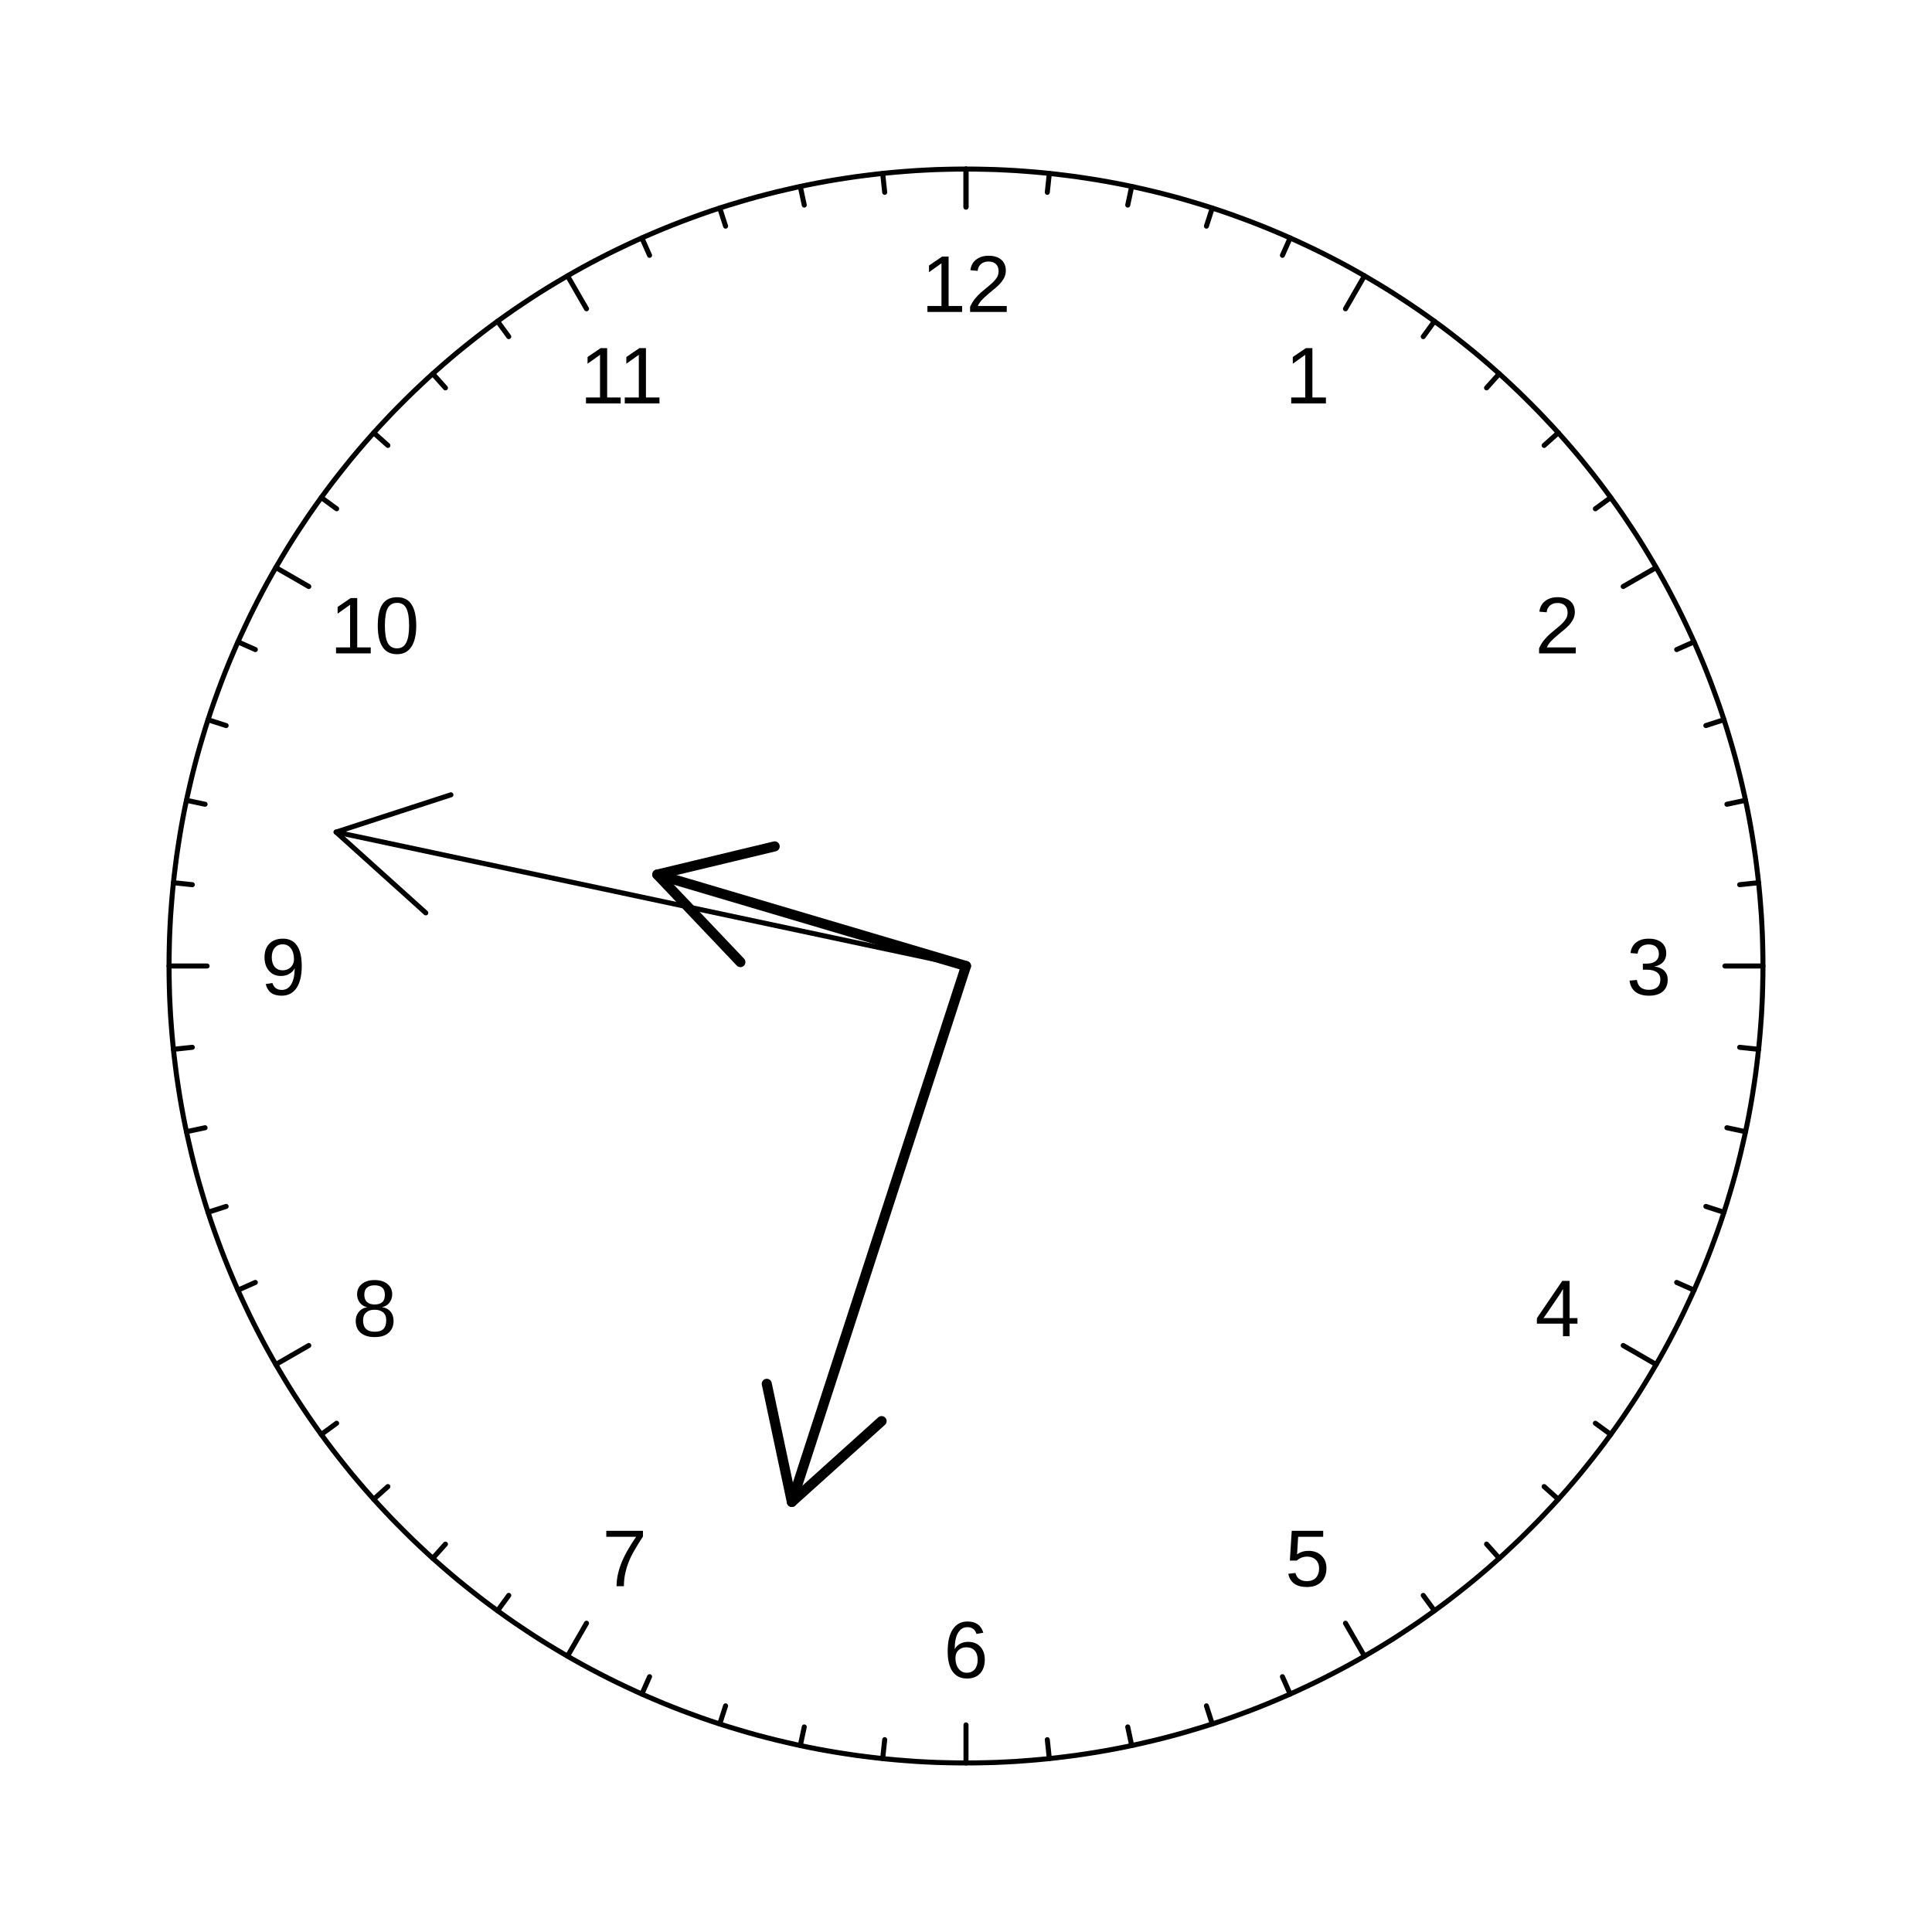
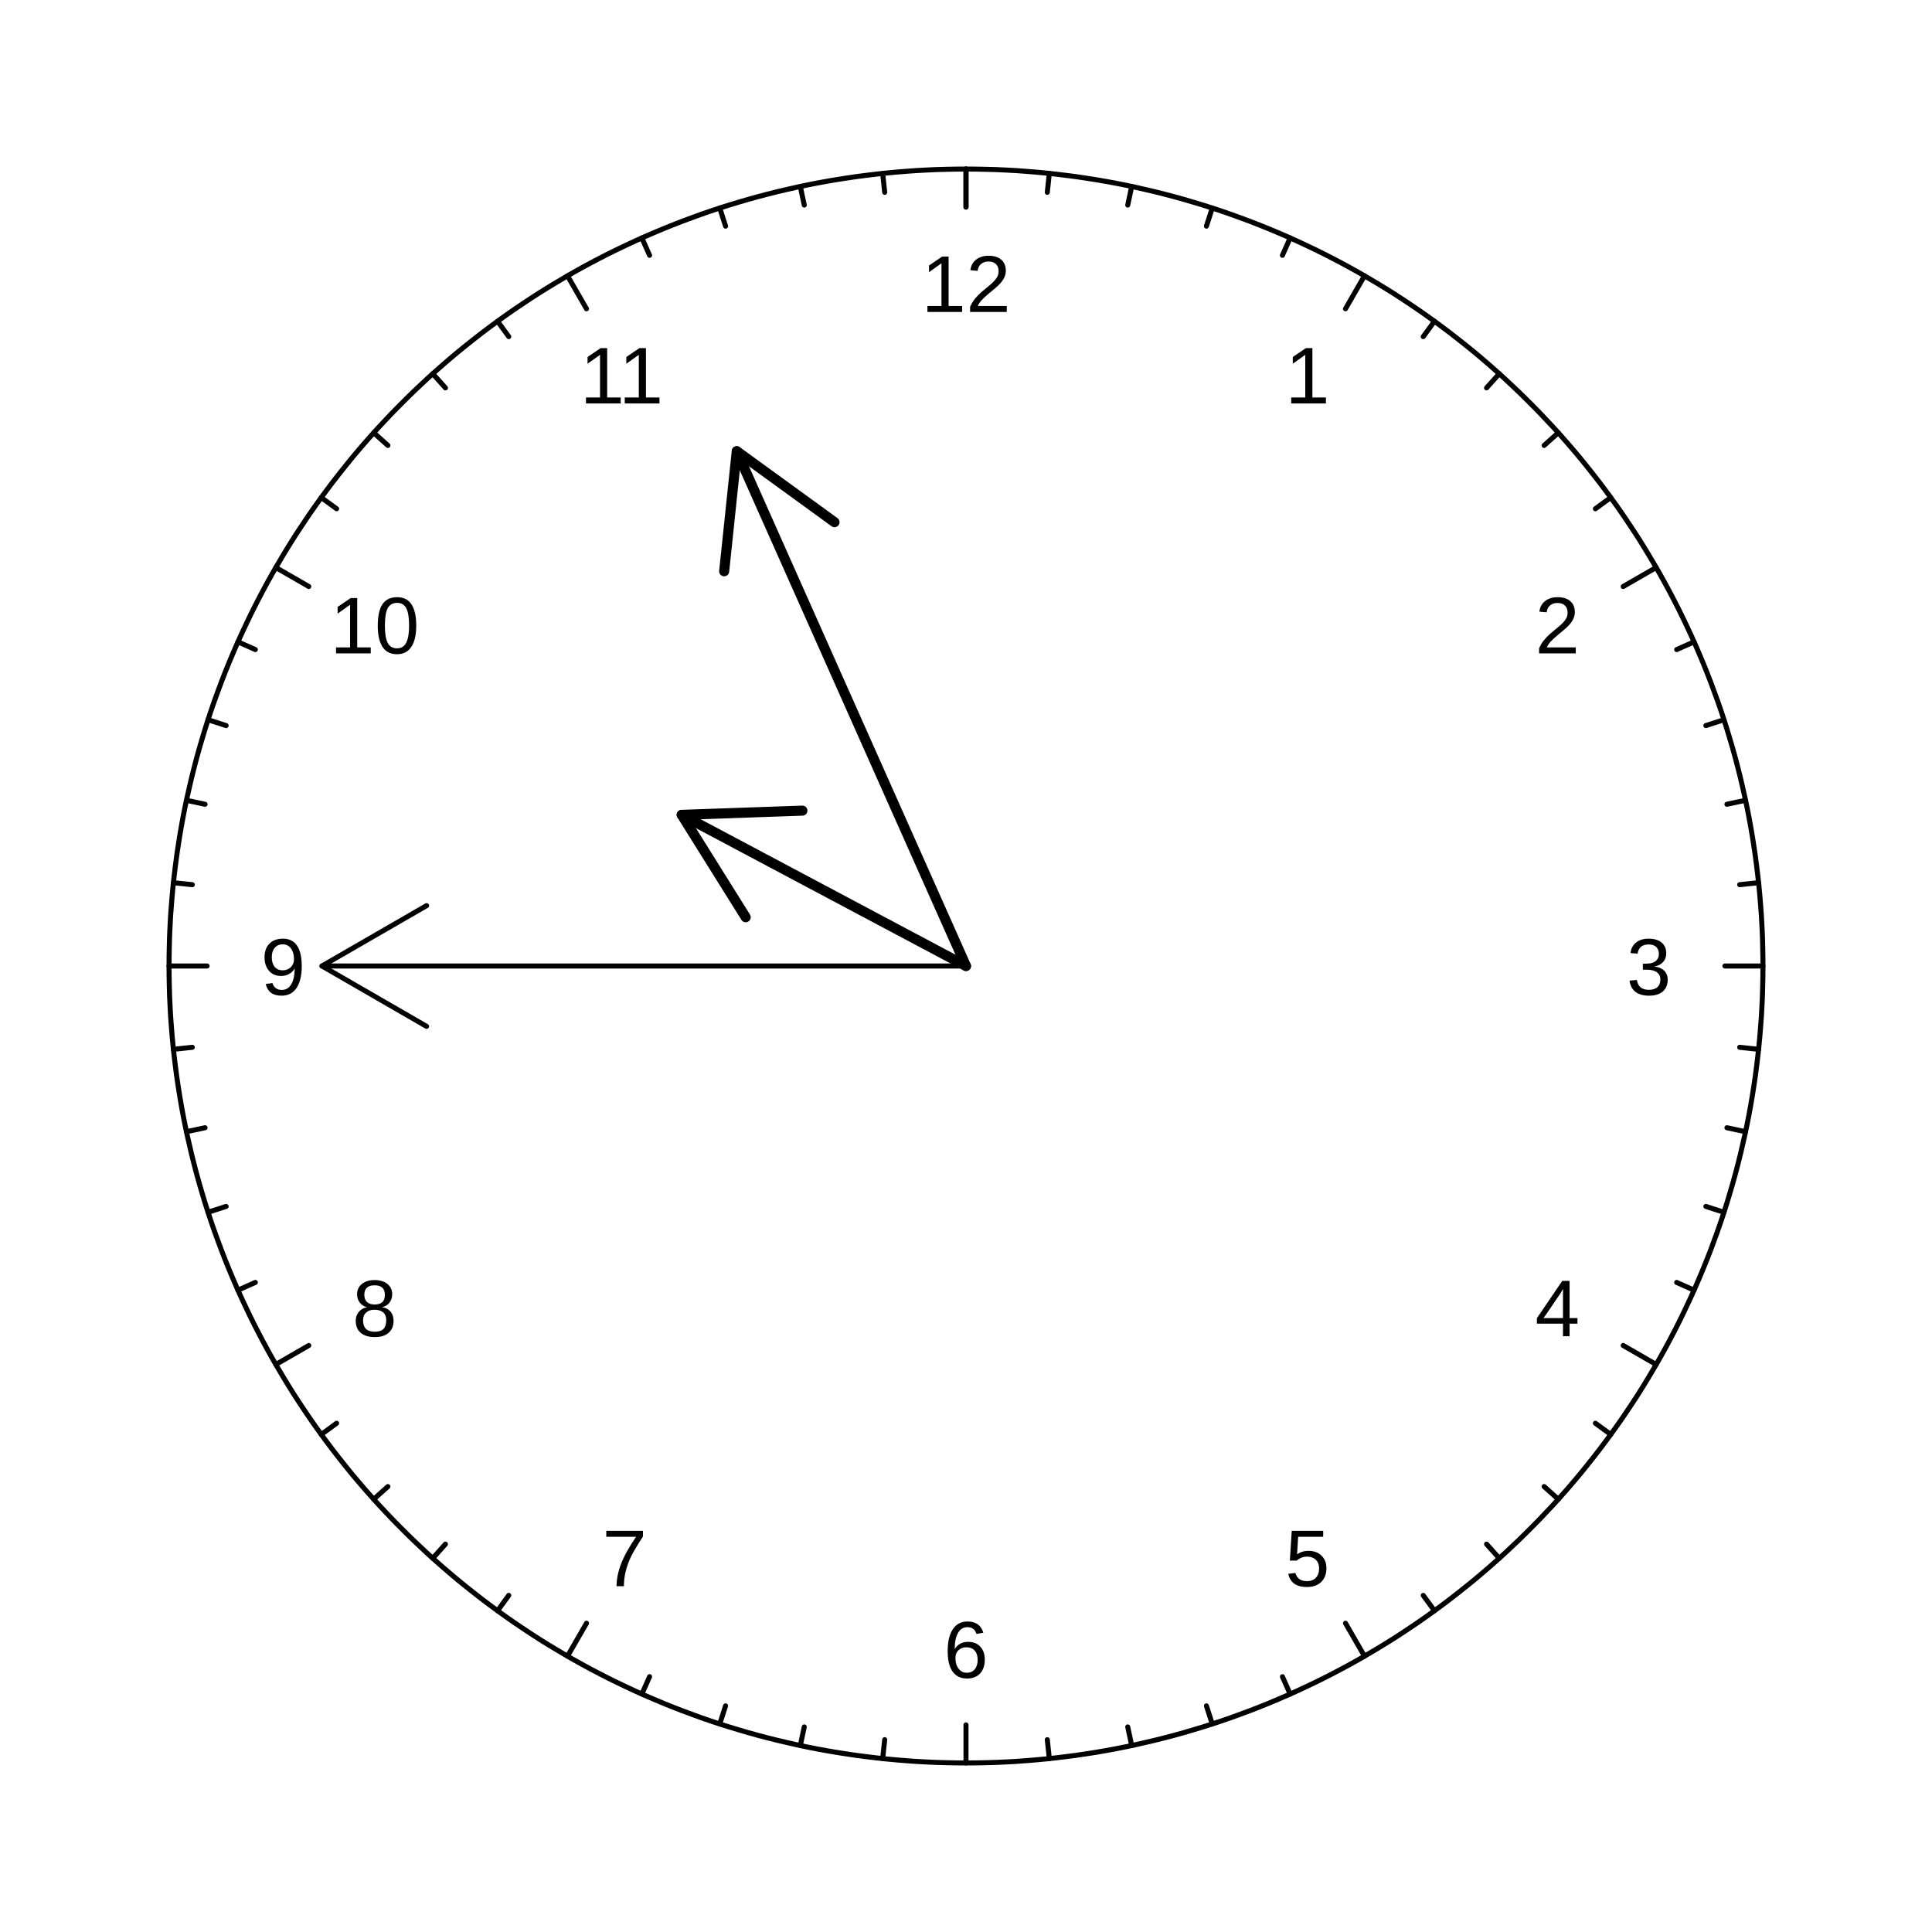
<svg xmlns="http://www.w3.org/2000/svg" viewBox="0 0 288.00 288.00">
  <defs>
    <style type="text/css">
    line, polyline, path, rect, circle {
      fill: none;
      stroke: #000000;
      stroke-linecap: round;
      stroke-linejoin: round;
      stroke-miterlimit: 10.00;
    }
  </style>
  </defs>
  <rect width="100%" height="100%" style="stroke: none; fill: #FFFFFF;" />
  <defs>
    <clipPath id="cpMTQuNHwyNzMuNnwyNzMuNnwxNC40">
      <rect x="14.40" y="14.40" width="259.20" height="259.20" />
    </clipPath>
  </defs>
  <polyline points="144.00,49.20 144.00,47.70 144.00,46.20 144.00,44.70 144.00,43.20 144.00,41.70 144.00,40.20 144.00,38.70 144.00,37.20 144.00,35.70 144.00,34.20 144.00,32.70 144.00,31.20 144.00,29.70 144.00,28.20 144.00,26.70 144.00,25.20 145.49,25.21 146.99,25.24 148.48,25.28 149.97,25.35 151.46,25.43 152.95,25.54 154.44,25.66 155.92,25.80 157.41,25.96 158.89,26.14 160.37,26.33 161.85,26.55 163.32,26.78 164.79,27.03 166.26,27.30 167.73,27.59 169.19,27.90 170.64,28.23 172.10,28.57 173.54,28.93 174.99,29.31 176.43,29.71 177.86,30.13 179.29,30.56 180.71,31.01 182.13,31.48 183.54,31.97 184.94,32.48 186.34,33.00 187.73,33.54 189.12,34.10 190.50,34.68 191.87,35.27 193.23,35.88 194.58,36.51 195.93,37.15 197.27,37.81 198.60,38.49 199.92,39.18 201.23,39.89 202.54,40.62 203.83,41.37 205.12,42.13 206.39,42.90 207.66,43.69 208.91,44.50 210.16,45.33 211.39,46.16 212.62,47.02 213.83,47.89 215.03,48.77 216.22,49.67 217.40,50.59 218.57,51.52 219.73,52.46 220.87,53.42 222.00,54.39 223.12,55.38 224.23,56.38 225.32,57.40 226.41,58.43 227.47,59.47 228.53,60.53 229.57,61.59 230.60,62.68 231.62,63.77 232.62,64.88 233.61,66.00 234.58,67.13 235.54,68.27 236.48,69.43 237.41,70.60 238.33,71.78 239.23,72.97 240.11,74.17 240.98,75.38 241.84,76.61 242.67,77.84 243.50,79.09 244.31,80.34 245.10,81.61 245.87,82.88 246.63,84.17 247.38,85.46 248.11,86.77 248.82,88.08 249.51,89.40 250.19,90.73 250.85,92.07 251.49,93.42 252.12,94.77 252.73,96.13 253.32,97.50 253.90,98.88 254.46,100.27 255.00,101.66 255.52,103.06 256.03,104.46 256.52,105.87 256.99,107.29 257.44,108.71 257.87,110.14 258.29,111.57 258.69,113.01 259.07,114.46 259.43,115.90 259.77,117.36 260.10,118.81 260.41,120.27 260.70,121.74 260.97,123.21 261.22,124.68 261.45,126.15 261.67,127.63 261.86,129.11 262.04,130.59 262.20,132.08 262.34,133.56 262.46,135.05 262.57,136.54 262.65,138.03 262.72,139.52 262.76,141.01 262.79,142.51 262.80,144.00 262.79,145.49 262.76,146.99 262.72,148.48 262.65,149.97 262.57,151.46 262.46,152.95 262.34,154.44 262.20,155.92 262.04,157.41 261.86,158.89 261.67,160.37 261.45,161.85 261.22,163.32 260.97,164.79 260.70,166.26 260.41,167.73 260.10,169.19 259.77,170.64 259.43,172.10 259.07,173.54 258.69,174.99 258.29,176.43 257.87,177.86 257.44,179.29 256.99,180.71 256.52,182.13 256.03,183.54 255.52,184.94 255.00,186.34 254.46,187.73 253.90,189.12 253.32,190.50 252.73,191.87 252.12,193.23 251.49,194.58 250.85,195.93 250.19,197.27 249.51,198.60 248.82,199.92 248.11,201.23 247.38,202.54 246.63,203.83 245.87,205.12 245.10,206.39 244.31,207.66 243.50,208.91 242.67,210.16 241.84,211.39 240.98,212.62 240.11,213.83 239.23,215.03 238.33,216.22 237.41,217.40 236.48,218.57 235.54,219.73 234.58,220.87 233.61,222.00 232.62,223.12 231.62,224.23 230.60,225.32 229.57,226.41 228.53,227.47 227.47,228.53 226.41,229.57 225.32,230.60 224.23,231.62 223.12,232.62 222.00,233.61 220.87,234.58 219.73,235.54 218.57,236.48 217.40,237.41 216.22,238.33 215.03,239.23 213.83,240.11 212.62,240.98 211.39,241.84 210.16,242.67 208.91,243.50 207.66,244.31 206.39,245.10 205.12,245.87 203.83,246.63 202.54,247.38 201.23,248.11 199.92,248.82 198.60,249.51 197.27,250.19 195.93,250.85 194.58,251.49 193.23,252.12 191.87,252.73 190.50,253.32 189.12,253.90 187.73,254.46 186.34,255.00 184.94,255.52 183.54,256.03 182.13,256.52 180.71,256.99 179.29,257.44 177.86,257.87 176.43,258.29 174.99,258.69 173.54,259.07 172.10,259.43 170.64,259.77 169.19,260.10 167.73,260.41 166.26,260.70 164.79,260.97 163.32,261.22 161.85,261.45 160.37,261.67 158.89,261.86 157.41,262.04 155.92,262.20 154.44,262.34 152.95,262.46 151.46,262.57 149.97,262.65 148.48,262.72 146.99,262.76 145.49,262.79 144.00,262.80 142.51,262.79 141.01,262.76 139.52,262.72 138.03,262.65 136.54,262.57 135.05,262.46 133.56,262.34 132.08,262.20 130.59,262.04 129.11,261.86 127.63,261.67 126.15,261.45 124.68,261.22 123.21,260.97 121.74,260.70 120.27,260.41 118.81,260.10 117.36,259.77 115.90,259.43 114.46,259.07 113.01,258.69 111.57,258.29 110.14,257.87 108.71,257.44 107.29,256.99 105.87,256.52 104.46,256.03 103.06,255.52 101.66,255.00 100.27,254.46 98.88,253.90 97.50,253.32 96.13,252.73 94.77,252.12 93.42,251.49 92.07,250.85 90.73,250.19 89.40,249.51 88.08,248.82 86.77,248.11 85.46,247.38 84.17,246.63 82.88,245.87 81.61,245.10 80.34,244.31 79.09,243.50 77.84,242.67 76.61,241.84 75.38,240.98 74.17,240.11 72.97,239.23 71.78,238.33 70.60,237.41 69.43,236.48 68.27,235.54 67.13,234.58 66.00,233.61 64.88,232.62 63.77,231.62 62.68,230.60 61.59,229.57 60.53,228.53 59.47,227.47 58.43,226.41 57.40,225.32 56.38,224.23 55.38,223.12 54.39,222.00 53.42,220.87 52.46,219.73 51.52,218.57 50.59,217.40 49.67,216.22 48.77,215.03 47.89,213.83 47.02,212.62 46.16,211.39 45.33,210.16 44.50,208.91 43.69,207.66 42.90,206.39 42.13,205.12 41.37,203.83 40.62,202.54 39.89,201.23 39.18,199.92 38.49,198.60 37.81,197.27 37.15,195.93 36.51,194.58 35.88,193.23 35.27,191.87 34.68,190.50 34.10,189.12 33.54,187.73 33.00,186.34 32.48,184.94 31.97,183.54 31.48,182.13 31.01,180.71 30.56,179.29 30.13,177.86 29.71,176.43 29.31,174.99 28.93,173.54 28.57,172.10 28.23,170.64 27.90,169.19 27.59,167.73 27.30,166.26 27.03,164.79 26.78,163.32 26.55,161.85 26.33,160.37 26.14,158.89 25.96,157.41 25.80,155.92 25.66,154.44 25.54,152.95 25.43,151.46 25.35,149.97 25.28,148.48 25.24,146.99 25.21,145.49 25.20,144.00 25.21,142.51 25.24,141.01 25.28,139.52 25.35,138.03 25.43,136.54 25.54,135.05 25.66,133.56 25.80,132.08 25.96,130.59 26.14,129.11 26.33,127.63 26.55,126.15 26.78,124.68 27.03,123.21 27.30,121.74 27.59,120.27 27.90,118.81 28.23,117.36 28.57,115.90 28.93,114.46 29.31,113.01 29.71,111.57 30.13,110.14 30.56,108.71 31.01,107.29 31.48,105.87 31.97,104.46 32.48,103.06 33.00,101.66 33.54,100.27 34.10,98.88 34.68,97.50 35.27,96.13 35.88,94.77 36.51,93.42 37.15,92.07 37.81,90.73 38.49,89.40 39.18,88.08 39.89,86.77 40.62,85.46 41.37,84.17 42.13,82.88 42.90,81.61 43.69,80.34 44.50,79.09 45.33,77.84 46.16,76.61 47.02,75.38 47.89,74.17 48.77,72.97 49.67,71.78 50.59,70.60 51.52,69.43 52.46,68.27 53.42,67.13 54.39,66.00 55.38,64.88 56.38,63.77 57.40,62.68 58.43,61.59 59.47,60.53 60.53,59.47 61.59,58.43 62.68,57.40 63.77,56.38 64.88,55.38 66.00,54.39 67.13,53.42 68.27,52.46 69.43,51.52 70.60,50.59 71.78,49.67 72.97,48.77 74.17,47.89 75.38,47.02 76.61,46.16 77.84,45.33 79.09,44.50 80.34,43.69 81.61,42.90 82.88,42.13 84.17,41.37 85.46,40.62 86.77,39.89 88.08,39.18 89.40,38.49 90.73,37.81 92.07,37.15 93.42,36.51 94.77,35.88 96.13,35.27 97.50,34.68 98.88,34.10 100.27,33.54 101.66,33.00 103.06,32.48 104.46,31.97 105.87,31.48 107.29,31.01 108.71,30.56 110.14,30.13 111.57,29.71 113.01,29.31 114.46,28.93 115.90,28.57 117.36,28.23 118.81,27.90 120.27,27.59 121.74,27.30 123.21,27.03 124.68,26.78 126.15,26.55 127.63,26.33 129.11,26.14 130.59,25.96 132.08,25.80 133.56,25.66 135.05,25.54 136.54,25.43 138.03,25.35 139.52,25.28 141.01,25.24 142.51,25.21 144.00,25.20 144.00,26.70 144.00,28.20 144.00,29.70 144.00,31.20 144.00,32.70 144.00,34.20 144.00,35.70 144.00,37.20 144.00,38.70 144.00,40.20 144.00,41.70 144.00,43.20 144.00,44.70 144.00,46.20 144.00,47.70 144.00,49.20 142.81,49.21 141.62,49.23 140.43,49.27 139.24,49.32 138.05,49.39 136.86,49.47 135.67,49.57 134.49,49.68 133.30,49.81 132.12,49.95 130.94,50.10 129.76,50.28 128.58,50.46 127.41,50.66 126.24,50.88 125.07,51.11 123.90,51.35 122.74,51.61 121.58,51.89 120.42,52.18 119.27,52.48 118.12,52.80 116.98,53.13 115.84,53.48 114.71,53.84 113.57,54.22 112.45,54.60 111.33,55.01 110.21,55.43 109.10,55.86 108.00,56.30 106.90,56.76 105.80,57.24 104.72,57.72 103.64,58.22 102.56,58.74 101.49,59.26 100.43,59.80 99.38,60.36 98.33,60.93 97.29,61.51 96.26,62.10 95.23,62.71 94.21,63.33 93.20,63.96 92.20,64.60 91.21,65.26 90.22,65.93 89.25,66.61 88.28,67.31 87.32,68.01 86.37,68.73 85.43,69.46 84.49,70.20 83.57,70.96 82.66,71.72 81.76,72.50 80.86,73.28 79.98,74.08 79.10,74.89 78.24,75.71 77.39,76.55 76.55,77.39 75.71,78.24 74.89,79.10 74.08,79.98 73.28,80.86 72.50,81.76 71.72,82.66 70.96,83.57 70.20,84.49 69.46,85.43 68.73,86.37 68.01,87.32 67.31,88.28 66.61,89.25 65.93,90.22 65.26,91.21 64.60,92.20 63.96,93.20 63.33,94.21 62.71,95.23 62.10,96.26 61.51,97.29 60.93,98.33 60.36,99.38 59.80,100.43 59.26,101.49 58.74,102.56 58.22,103.64 57.72,104.72 57.24,105.80 56.76,106.90 56.30,108.00 55.86,109.10 55.43,110.21 55.01,111.33 54.60,112.45 54.22,113.57 53.84,114.71 53.48,115.84 53.13,116.98 52.80,118.12 52.48,119.27 52.18,120.42 51.89,121.58 51.61,122.74 51.35,123.90 51.11,125.07 50.88,126.24 50.66,127.41 50.46,128.58 50.28,129.76 50.10,130.94 49.95,132.12 49.81,133.30 49.68,134.49 49.57,135.67 49.47,136.86 49.39,138.05 49.32,139.24 49.27,140.43 49.23,141.62 49.21,142.81 49.20,144.00 49.21,145.19 49.23,146.38 49.27,147.57 49.32,148.76 49.39,149.95 49.47,151.14 49.57,152.33 49.68,153.51 49.81,154.70 49.95,155.88 50.10,157.06 50.28,158.24 50.46,159.42 50.66,160.59 50.88,161.76 51.11,162.93 51.35,164.10 51.61,165.26 51.89,166.42 52.18,167.58 52.48,168.73 52.80,169.88 53.13,171.02 53.48,172.16 53.84,173.29 54.22,174.43 54.60,175.55 55.01,176.67 55.43,177.79 55.86,178.90 56.30,180.00 56.76,181.10 57.24,182.20 57.72,183.28 58.22,184.36 58.74,185.44 59.26,186.51 59.80,187.57 60.36,188.62 60.93,189.67 61.51,190.71 62.10,191.74 62.71,192.77 63.33,193.79 63.96,194.80 64.60,195.80 65.26,196.79 65.93,197.78 66.61,198.75 67.31,199.72 68.01,200.68 68.73,201.63 69.46,202.57 70.20,203.51 70.96,204.43 71.72,205.34 72.50,206.24 73.28,207.14 74.08,208.02 74.89,208.90 75.71,209.76 76.55,210.61 77.39,211.45 78.24,212.29 79.10,213.11 79.98,213.92 80.86,214.72 81.76,215.50 82.66,216.28 83.57,217.04 84.49,217.80 85.43,218.54 86.37,219.27 87.32,219.99 88.28,220.69 89.25,221.39 90.22,222.07 91.21,222.74 92.20,223.40 93.20,224.04 94.21,224.67 95.23,225.29 96.26,225.90 97.29,226.49 98.33,227.07 99.38,227.64 100.43,228.20 101.49,228.74 102.56,229.26 103.64,229.78 104.72,230.28 105.80,230.76 106.90,231.24 108.00,231.70 109.10,232.14 110.21,232.57 111.33,232.99 112.45,233.40 113.57,233.78 114.71,234.16 115.84,234.52 116.98,234.87 118.12,235.20 119.27,235.52 120.42,235.82 121.58,236.11 122.74,236.39 123.90,236.65 125.07,236.89 126.24,237.12 127.41,237.34 128.58,237.54 129.76,237.72 130.94,237.90 132.12,238.05 133.30,238.19 134.49,238.32 135.67,238.43 136.86,238.53 138.05,238.61 139.24,238.68 140.43,238.73 141.62,238.77 142.81,238.79 144.00,238.80 145.19,238.79 146.38,238.77 147.57,238.73 148.76,238.68 149.95,238.61 151.14,238.53 152.33,238.43 153.51,238.32 154.70,238.19 155.88,238.05 157.06,237.90 158.24,237.72 159.42,237.54 160.59,237.34 161.76,237.12 162.93,236.89 164.10,236.65 165.26,236.39 166.42,236.11 167.58,235.82 168.73,235.52 169.88,235.20 171.02,234.87 172.16,234.52 173.29,234.16 174.43,233.78 175.55,233.40 176.67,232.99 177.79,232.57 178.90,232.14 180.00,231.70 181.10,231.24 182.20,230.76 183.28,230.28 184.36,229.78 185.44,229.26 186.51,228.74 187.57,228.20 188.62,227.64 189.67,227.07 190.71,226.49 191.74,225.90 192.77,225.29 193.79,224.67 194.80,224.04 195.80,223.40 196.79,222.74 197.78,222.07 198.75,221.39 199.72,220.69 200.68,219.99 201.63,219.27 202.57,218.54 203.51,217.80 204.43,217.04 205.34,216.28 206.24,215.50 207.14,214.72 208.02,213.92 208.90,213.11 209.76,212.29 210.61,211.45 211.45,210.61 212.29,209.76 213.11,208.90 213.92,208.02 214.72,207.14 215.50,206.24 216.28,205.34 217.04,204.43 217.80,203.51 218.54,202.57 219.27,201.63 219.99,200.68 220.69,199.72 221.39,198.75 222.07,197.78 222.74,196.79 223.40,195.80 224.04,194.80 224.67,193.79 225.29,192.77 225.90,191.74 226.49,190.71 227.07,189.67 227.64,188.62 228.20,187.57 228.74,186.51 229.26,185.44 229.78,184.36 230.28,183.28 230.76,182.20 231.24,181.10 231.70,180.00 232.14,178.90 232.57,177.79 232.99,176.67 233.40,175.55 233.78,174.43 234.16,173.29 234.52,172.16 234.87,171.02 235.20,169.88 235.52,168.73 235.82,167.58 236.11,166.42 236.39,165.26 236.65,164.10 236.89,162.93 237.12,161.76 237.34,160.59 237.54,159.42 237.72,158.24 237.90,157.06 238.05,155.88 238.19,154.70 238.32,153.51 238.43,152.33 238.53,151.14 238.61,149.95 238.68,148.76 238.73,147.57 238.77,146.38 238.79,145.19 238.80,144.00 238.79,142.81 238.77,141.62 238.73,140.43 238.68,139.24 238.61,138.05 238.53,136.86 238.43,135.67 238.32,134.49 238.19,133.30 238.05,132.12 237.90,130.94 237.72,129.76 237.54,128.58 237.34,127.41 237.12,126.24 236.89,125.07 236.65,123.90 236.39,122.74 236.11,121.58 235.82,120.42 235.52,119.27 235.20,118.12 234.87,116.98 234.52,115.84 234.16,114.71 233.78,113.57 233.40,112.45 232.99,111.33 232.57,110.21 232.14,109.10 231.70,108.00 231.24,106.90 230.76,105.80 230.28,104.72 229.78,103.64 229.26,102.56 228.74,101.49 228.20,100.43 227.64,99.38 227.07,98.33 226.49,97.29 225.90,96.26 225.29,95.23 224.67,94.21 224.04,93.20 223.40,92.20 222.74,91.21 222.07,90.22 221.39,89.25 220.69,88.28 219.99,87.32 219.27,86.37 218.54,85.43 217.80,84.49 217.04,83.57 216.28,82.66 215.50,81.76 214.72,80.86 213.92,79.98 213.11,79.10 212.29,78.24 211.45,77.39 210.61,76.55 209.76,75.71 208.90,74.89 208.02,74.08 207.14,73.28 206.24,72.50 205.34,71.72 204.43,70.96 203.51,70.20 202.57,69.46 201.63,68.73 200.68,68.01 199.72,67.31 198.75,66.61 197.78,65.93 196.79,65.26 195.80,64.60 194.80,63.96 193.79,63.33 192.77,62.71 191.74,62.10 190.71,61.51 189.67,60.93 188.62,60.36 187.57,59.80 186.51,59.26 185.44,58.74 184.36,58.22 183.28,57.72 182.20,57.24 181.10,56.76 180.00,56.30 178.90,55.86 177.79,55.43 176.67,55.01 175.55,54.60 174.43,54.22 173.29,53.84 172.16,53.48 171.02,53.13 169.88,52.80 168.73,52.48 167.58,52.18 166.42,51.89 165.26,51.61 164.10,51.35 162.93,51.11 161.76,50.88 160.59,50.66 159.42,50.46 158.24,50.28 157.06,50.10 155.88,49.95 154.70,49.81 153.51,49.68 152.33,49.57 151.14,49.47 149.95,49.39 148.76,49.32 147.57,49.27 146.38,49.23 145.19,49.21 144.00,49.20 144.00,49.20 " style="stroke-width: 0.75; stroke: none;" clip-path="url(#cpMTQuNHwyNzMuNnwyNzMuNnwxNC40)" />
  <polyline points="144.00,25.20 145.49,25.21 146.99,25.24 148.48,25.28 149.97,25.35 151.46,25.43 152.95,25.54 154.44,25.66 155.92,25.80 157.41,25.96 158.89,26.14 160.37,26.33 161.85,26.55 163.32,26.78 164.79,27.03 166.26,27.30 167.73,27.59 169.19,27.90 170.64,28.23 172.10,28.57 173.54,28.93 174.99,29.31 176.43,29.71 177.86,30.13 179.29,30.56 180.71,31.01 182.13,31.48 183.54,31.97 184.94,32.48 186.34,33.00 187.73,33.54 189.12,34.10 190.50,34.68 191.87,35.27 193.23,35.88 194.58,36.51 195.93,37.15 197.27,37.81 198.60,38.49 199.92,39.18 201.23,39.89 202.54,40.62 203.83,41.37 205.12,42.13 206.39,42.90 207.66,43.69 208.91,44.50 210.16,45.33 211.39,46.16 212.62,47.02 213.83,47.89 215.03,48.77 216.22,49.67 217.40,50.59 218.57,51.52 219.73,52.46 220.87,53.42 222.00,54.39 223.12,55.38 224.23,56.38 225.32,57.40 226.41,58.43 227.47,59.47 228.53,60.53 229.57,61.59 230.60,62.68 231.62,63.77 232.62,64.88 233.61,66.00 234.58,67.13 235.54,68.27 236.48,69.43 237.41,70.60 238.33,71.78 239.23,72.97 240.11,74.17 240.98,75.38 241.84,76.61 242.67,77.84 243.50,79.09 244.31,80.34 245.10,81.61 245.87,82.88 246.63,84.17 247.38,85.46 248.11,86.77 248.82,88.08 249.51,89.40 250.19,90.73 250.85,92.07 251.49,93.42 252.12,94.77 252.73,96.13 253.32,97.50 253.90,98.88 254.46,100.27 255.00,101.66 255.52,103.06 256.03,104.46 256.52,105.87 256.99,107.29 257.44,108.71 257.87,110.14 258.29,111.57 258.69,113.01 259.07,114.46 259.43,115.90 259.77,117.36 260.10,118.81 260.41,120.27 260.70,121.74 260.97,123.21 261.22,124.68 261.45,126.15 261.67,127.63 261.86,129.11 262.04,130.59 262.20,132.08 262.34,133.56 262.46,135.05 262.57,136.54 262.65,138.03 262.72,139.52 262.76,141.01 262.79,142.51 262.80,144.00 262.79,145.49 262.76,146.99 262.72,148.48 262.65,149.97 262.57,151.46 262.46,152.95 262.34,154.44 262.20,155.92 262.04,157.41 261.86,158.89 261.67,160.37 261.45,161.85 261.22,163.32 260.97,164.79 260.70,166.26 260.41,167.73 260.10,169.19 259.77,170.64 259.43,172.10 259.07,173.54 258.69,174.99 258.29,176.43 257.87,177.86 257.44,179.29 256.99,180.71 256.52,182.13 256.03,183.54 255.52,184.94 255.00,186.34 254.46,187.73 253.90,189.12 253.32,190.50 252.73,191.87 252.12,193.23 251.49,194.58 250.85,195.93 250.19,197.27 249.51,198.60 248.82,199.92 248.11,201.23 247.38,202.54 246.63,203.83 245.87,205.12 245.10,206.39 244.31,207.66 243.50,208.91 242.67,210.16 241.84,211.39 240.98,212.62 240.11,213.83 239.23,215.03 238.33,216.22 237.41,217.40 236.48,218.57 235.54,219.73 234.58,220.87 233.61,222.00 232.62,223.12 231.62,224.23 230.60,225.32 229.57,226.41 228.53,227.47 227.47,228.53 226.41,229.57 225.32,230.60 224.23,231.62 223.12,232.62 222.00,233.61 220.87,234.58 219.73,235.54 218.57,236.48 217.40,237.41 216.22,238.33 215.03,239.23 213.83,240.11 212.62,240.98 211.39,241.84 210.16,242.67 208.91,243.50 207.66,244.31 206.39,245.10 205.12,245.87 203.83,246.63 202.54,247.38 201.23,248.11 199.92,248.82 198.60,249.51 197.27,250.19 195.93,250.85 194.58,251.49 193.23,252.12 191.87,252.73 190.50,253.32 189.12,253.90 187.73,254.46 186.34,255.00 184.94,255.52 183.54,256.03 182.13,256.52 180.71,256.99 179.29,257.44 177.86,257.87 176.43,258.29 174.99,258.69 173.54,259.07 172.10,259.43 170.64,259.77 169.19,260.10 167.73,260.41 166.26,260.70 164.79,260.97 163.32,261.22 161.85,261.45 160.37,261.67 158.89,261.86 157.41,262.04 155.92,262.20 154.44,262.34 152.95,262.46 151.46,262.57 149.97,262.65 148.48,262.72 146.99,262.76 145.49,262.79 144.00,262.80 142.51,262.79 141.01,262.76 139.52,262.72 138.03,262.65 136.54,262.57 135.05,262.46 133.56,262.34 132.08,262.20 130.59,262.04 129.11,261.86 127.63,261.67 126.15,261.45 124.68,261.22 123.21,260.97 121.74,260.70 120.27,260.41 118.81,260.10 117.36,259.77 115.90,259.43 114.46,259.07 113.01,258.69 111.57,258.29 110.14,257.87 108.71,257.44 107.29,256.99 105.87,256.52 104.46,256.03 103.06,255.52 101.66,255.00 100.27,254.46 98.88,253.90 97.50,253.32 96.13,252.73 94.77,252.12 93.42,251.49 92.07,250.85 90.73,250.19 89.40,249.51 88.08,248.82 86.77,248.11 85.46,247.38 84.17,246.63 82.88,245.87 81.61,245.10 80.34,244.31 79.09,243.50 77.84,242.67 76.61,241.84 75.38,240.98 74.17,240.11 72.97,239.23 71.78,238.33 70.60,237.41 69.43,236.48 68.27,235.54 67.13,234.58 66.00,233.61 64.88,232.62 63.77,231.62 62.68,230.60 61.59,229.57 60.53,228.53 59.47,227.47 58.43,226.41 57.40,225.32 56.38,224.23 55.38,223.12 54.39,222.00 53.42,220.87 52.46,219.73 51.52,218.57 50.59,217.40 49.67,216.22 48.77,215.03 47.89,213.83 47.02,212.62 46.16,211.39 45.33,210.16 44.50,208.91 43.69,207.66 42.90,206.39 42.13,205.12 41.37,203.83 40.62,202.54 39.89,201.23 39.18,199.92 38.49,198.60 37.81,197.27 37.15,195.93 36.51,194.58 35.88,193.23 35.27,191.87 34.68,190.50 34.10,189.12 33.54,187.73 33.00,186.34 32.48,184.94 31.97,183.54 31.48,182.13 31.01,180.71 30.56,179.29 30.13,177.86 29.71,176.43 29.31,174.99 28.93,173.54 28.57,172.10 28.23,170.64 27.90,169.19 27.59,167.73 27.30,166.26 27.03,164.79 26.78,163.32 26.55,161.85 26.33,160.37 26.14,158.89 25.96,157.41 25.80,155.92 25.66,154.44 25.54,152.95 25.43,151.46 25.35,149.97 25.28,148.48 25.24,146.99 25.21,145.49 25.20,144.00 25.21,142.51 25.24,141.01 25.28,139.52 25.35,138.03 25.43,136.54 25.54,135.05 25.66,133.56 25.80,132.08 25.96,130.59 26.14,129.11 26.33,127.63 26.55,126.15 26.78,124.68 27.03,123.21 27.30,121.74 27.59,120.27 27.90,118.81 28.23,117.36 28.57,115.90 28.93,114.46 29.31,113.01 29.71,111.57 30.13,110.14 30.56,108.71 31.01,107.29 31.48,105.87 31.97,104.46 32.48,103.06 33.00,101.66 33.54,100.27 34.10,98.88 34.68,97.50 35.27,96.13 35.88,94.77 36.51,93.42 37.15,92.07 37.81,90.73 38.49,89.40 39.18,88.08 39.89,86.77 40.62,85.46 41.37,84.17 42.13,82.88 42.90,81.61 43.69,80.34 44.50,79.09 45.33,77.84 46.16,76.61 47.02,75.38 47.89,74.17 48.77,72.97 49.67,71.78 50.59,70.60 51.52,69.43 52.46,68.27 53.42,67.13 54.39,66.00 55.38,64.88 56.38,63.77 57.40,62.68 58.43,61.59 59.47,60.53 60.53,59.47 61.59,58.43 62.68,57.40 63.77,56.38 64.88,55.38 66.00,54.39 67.13,53.42 68.27,52.46 69.43,51.52 70.60,50.59 71.78,49.67 72.97,48.77 74.17,47.89 75.38,47.02 76.61,46.16 77.84,45.33 79.09,44.50 80.34,43.69 81.61,42.90 82.88,42.13 84.17,41.37 85.46,40.62 86.77,39.89 88.08,39.18 89.40,38.49 90.73,37.81 92.07,37.15 93.42,36.51 94.77,35.88 96.13,35.27 97.50,34.68 98.88,34.10 100.27,33.54 101.66,33.00 103.06,32.48 104.46,31.97 105.87,31.48 107.29,31.01 108.71,30.56 110.14,30.13 111.57,29.71 113.01,29.31 114.46,28.93 115.90,28.57 117.36,28.23 118.81,27.90 120.27,27.59 121.74,27.30 123.21,27.03 124.68,26.78 126.15,26.55 127.63,26.33 129.11,26.14 130.59,25.96 132.08,25.80 133.56,25.66 135.05,25.54 136.54,25.43 138.03,25.35 139.52,25.28 141.01,25.24 142.51,25.21 144.00,25.20 " style="stroke-width: 0.75;" clip-path="url(#cpMTQuNHwyNzMuNnwyNzMuNnwxNC40)" />
  <polyline points="144.00,25.20 144.00,30.87 " style="stroke-width: 0.75;" clip-path="url(#cpMTQuNHwyNzMuNnwyNzMuNnwxNC40)" />
  <polyline points="203.40,41.12 200.57,46.03 " style="stroke-width: 0.75;" clip-path="url(#cpMTQuNHwyNzMuNnwyNzMuNnwxNC40)" />
  <polyline points="246.88,84.60 241.97,87.43 " style="stroke-width: 0.75;" clip-path="url(#cpMTQuNHwyNzMuNnwyNzMuNnwxNC40)" />
  <polyline points="262.80,144.00 257.13,144.00 " style="stroke-width: 0.75;" clip-path="url(#cpMTQuNHwyNzMuNnwyNzMuNnwxNC40)" />
  <polyline points="246.88,203.40 241.97,200.57 " style="stroke-width: 0.75;" clip-path="url(#cpMTQuNHwyNzMuNnwyNzMuNnwxNC40)" />
  <polyline points="203.40,246.88 200.57,241.97 " style="stroke-width: 0.75;" clip-path="url(#cpMTQuNHwyNzMuNnwyNzMuNnwxNC40)" />
  <polyline points="144.00,262.80 144.00,257.13 " style="stroke-width: 0.75;" clip-path="url(#cpMTQuNHwyNzMuNnwyNzMuNnwxNC40)" />
  <polyline points="84.60,246.88 87.43,241.97 " style="stroke-width: 0.75;" clip-path="url(#cpMTQuNHwyNzMuNnwyNzMuNnwxNC40)" />
  <polyline points="41.12,203.40 46.03,200.57 " style="stroke-width: 0.75;" clip-path="url(#cpMTQuNHwyNzMuNnwyNzMuNnwxNC40)" />
  <polyline points="25.20,144.00 30.87,144.00 " style="stroke-width: 0.75;" clip-path="url(#cpMTQuNHwyNzMuNnwyNzMuNnwxNC40)" />
  <polyline points="41.12,84.60 46.03,87.43 " style="stroke-width: 0.75;" clip-path="url(#cpMTQuNHwyNzMuNnwyNzMuNnwxNC40)" />
  <polyline points="84.60,41.12 87.43,46.03 " style="stroke-width: 0.75;" clip-path="url(#cpMTQuNHwyNzMuNnwyNzMuNnwxNC40)" />
  <polyline points="144.00,25.20 144.00,30.87 " style="stroke-width: 0.75;" clip-path="url(#cpMTQuNHwyNzMuNnwyNzMuNnwxNC40)" />
  <polyline points="156.42,25.85 156.12,28.67 " style="stroke-width: 0.75;" clip-path="url(#cpMTQuNHwyNzMuNnwyNzMuNnwxNC40)" />
  <polyline points="168.70,27.80 168.11,30.57 " style="stroke-width: 0.75;" clip-path="url(#cpMTQuNHwyNzMuNnwyNzMuNnwxNC40)" />
  <polyline points="180.71,31.01 179.84,33.71 " style="stroke-width: 0.75;" clip-path="url(#cpMTQuNHwyNzMuNnwyNzMuNnwxNC40)" />
  <polyline points="192.32,35.47 191.17,38.06 " style="stroke-width: 0.75;" clip-path="url(#cpMTQuNHwyNzMuNnwyNzMuNnwxNC40)" />
  <polyline points="213.83,47.89 212.16,50.18 " style="stroke-width: 0.75;" clip-path="url(#cpMTQuNHwyNzMuNnwyNzMuNnwxNC40)" />
  <polyline points="223.49,55.71 221.60,57.82 " style="stroke-width: 0.75;" clip-path="url(#cpMTQuNHwyNzMuNnwyNzMuNnwxNC40)" />
  <polyline points="232.29,64.51 230.18,66.40 " style="stroke-width: 0.75;" clip-path="url(#cpMTQuNHwyNzMuNnwyNzMuNnwxNC40)" />
  <polyline points="240.11,74.17 237.82,75.84 " style="stroke-width: 0.75;" clip-path="url(#cpMTQuNHwyNzMuNnwyNzMuNnwxNC40)" />
  <polyline points="252.53,95.68 249.94,96.83 " style="stroke-width: 0.75;" clip-path="url(#cpMTQuNHwyNzMuNnwyNzMuNnwxNC40)" />
  <polyline points="256.99,107.29 254.29,108.16 " style="stroke-width: 0.75;" clip-path="url(#cpMTQuNHwyNzMuNnwyNzMuNnwxNC40)" />
  <polyline points="260.20,119.30 257.43,119.89 " style="stroke-width: 0.75;" clip-path="url(#cpMTQuNHwyNzMuNnwyNzMuNnwxNC40)" />
  <polyline points="262.15,131.58 259.33,131.88 " style="stroke-width: 0.75;" clip-path="url(#cpMTQuNHwyNzMuNnwyNzMuNnwxNC40)" />
  <polyline points="262.15,156.42 259.33,156.12 " style="stroke-width: 0.75;" clip-path="url(#cpMTQuNHwyNzMuNnwyNzMuNnwxNC40)" />
  <polyline points="260.20,168.70 257.43,168.11 " style="stroke-width: 0.75;" clip-path="url(#cpMTQuNHwyNzMuNnwyNzMuNnwxNC40)" />
  <polyline points="256.99,180.71 254.29,179.84 " style="stroke-width: 0.75;" clip-path="url(#cpMTQuNHwyNzMuNnwyNzMuNnwxNC40)" />
  <polyline points="252.53,192.32 249.94,191.17 " style="stroke-width: 0.75;" clip-path="url(#cpMTQuNHwyNzMuNnwyNzMuNnwxNC40)" />
  <polyline points="240.11,213.83 237.82,212.16 " style="stroke-width: 0.75;" clip-path="url(#cpMTQuNHwyNzMuNnwyNzMuNnwxNC40)" />
  <polyline points="232.29,223.49 230.18,221.60 " style="stroke-width: 0.75;" clip-path="url(#cpMTQuNHwyNzMuNnwyNzMuNnwxNC40)" />
  <polyline points="223.49,232.29 221.60,230.18 " style="stroke-width: 0.75;" clip-path="url(#cpMTQuNHwyNzMuNnwyNzMuNnwxNC40)" />
  <polyline points="213.83,240.11 212.16,237.82 " style="stroke-width: 0.75;" clip-path="url(#cpMTQuNHwyNzMuNnwyNzMuNnwxNC40)" />
  <polyline points="192.32,252.53 191.17,249.94 " style="stroke-width: 0.75;" clip-path="url(#cpMTQuNHwyNzMuNnwyNzMuNnwxNC40)" />
  <polyline points="180.71,256.99 179.84,254.29 " style="stroke-width: 0.75;" clip-path="url(#cpMTQuNHwyNzMuNnwyNzMuNnwxNC40)" />
  <polyline points="168.70,260.20 168.11,257.43 " style="stroke-width: 0.75;" clip-path="url(#cpMTQuNHwyNzMuNnwyNzMuNnwxNC40)" />
  <polyline points="156.42,262.15 156.12,259.33 " style="stroke-width: 0.75;" clip-path="url(#cpMTQuNHwyNzMuNnwyNzMuNnwxNC40)" />
  <polyline points="131.58,262.15 131.88,259.33 " style="stroke-width: 0.75;" clip-path="url(#cpMTQuNHwyNzMuNnwyNzMuNnwxNC40)" />
  <polyline points="119.30,260.20 119.89,257.43 " style="stroke-width: 0.75;" clip-path="url(#cpMTQuNHwyNzMuNnwyNzMuNnwxNC40)" />
  <polyline points="107.29,256.99 108.16,254.29 " style="stroke-width: 0.75;" clip-path="url(#cpMTQuNHwyNzMuNnwyNzMuNnwxNC40)" />
  <polyline points="95.68,252.53 96.83,249.94 " style="stroke-width: 0.75;" clip-path="url(#cpMTQuNHwyNzMuNnwyNzMuNnwxNC40)" />
  <polyline points="74.17,240.11 75.84,237.82 " style="stroke-width: 0.75;" clip-path="url(#cpMTQuNHwyNzMuNnwyNzMuNnwxNC40)" />
  <polyline points="64.51,232.29 66.40,230.18 " style="stroke-width: 0.75;" clip-path="url(#cpMTQuNHwyNzMuNnwyNzMuNnwxNC40)" />
  <polyline points="55.71,223.49 57.82,221.60 " style="stroke-width: 0.75;" clip-path="url(#cpMTQuNHwyNzMuNnwyNzMuNnwxNC40)" />
  <polyline points="47.89,213.83 50.18,212.16 " style="stroke-width: 0.75;" clip-path="url(#cpMTQuNHwyNzMuNnwyNzMuNnwxNC40)" />
  <polyline points="35.47,192.32 38.06,191.17 " style="stroke-width: 0.75;" clip-path="url(#cpMTQuNHwyNzMuNnwyNzMuNnwxNC40)" />
  <polyline points="31.01,180.71 33.71,179.84 " style="stroke-width: 0.75;" clip-path="url(#cpMTQuNHwyNzMuNnwyNzMuNnwxNC40)" />
  <polyline points="27.80,168.70 30.57,168.11 " style="stroke-width: 0.75;" clip-path="url(#cpMTQuNHwyNzMuNnwyNzMuNnwxNC40)" />
  <polyline points="25.85,156.42 28.67,156.12 " style="stroke-width: 0.75;" clip-path="url(#cpMTQuNHwyNzMuNnwyNzMuNnwxNC40)" />
  <polyline points="25.85,131.58 28.67,131.88 " style="stroke-width: 0.75;" clip-path="url(#cpMTQuNHwyNzMuNnwyNzMuNnwxNC40)" />
  <polyline points="27.80,119.30 30.57,119.89 " style="stroke-width: 0.75;" clip-path="url(#cpMTQuNHwyNzMuNnwyNzMuNnwxNC40)" />
  <polyline points="31.01,107.29 33.71,108.16 " style="stroke-width: 0.75;" clip-path="url(#cpMTQuNHwyNzMuNnwyNzMuNnwxNC40)" />
  <polyline points="35.47,95.68 38.06,96.83 " style="stroke-width: 0.75;" clip-path="url(#cpMTQuNHwyNzMuNnwyNzMuNnwxNC40)" />
  <polyline points="47.89,74.17 50.18,75.84 " style="stroke-width: 0.75;" clip-path="url(#cpMTQuNHwyNzMuNnwyNzMuNnwxNC40)" />
  <polyline points="55.71,64.51 57.82,66.40 " style="stroke-width: 0.75;" clip-path="url(#cpMTQuNHwyNzMuNnwyNzMuNnwxNC40)" />
  <polyline points="64.51,55.71 66.40,57.82 " style="stroke-width: 0.75;" clip-path="url(#cpMTQuNHwyNzMuNnwyNzMuNnwxNC40)" />
  <polyline points="74.17,47.89 75.84,50.18 " style="stroke-width: 0.75;" clip-path="url(#cpMTQuNHwyNzMuNnwyNzMuNnwxNC40)" />
  <polyline points="95.68,35.47 96.83,38.06 " style="stroke-width: 0.75;" clip-path="url(#cpMTQuNHwyNzMuNnwyNzMuNnwxNC40)" />
  <polyline points="107.29,31.01 108.16,33.71 " style="stroke-width: 0.75;" clip-path="url(#cpMTQuNHwyNzMuNnwyNzMuNnwxNC40)" />
  <polyline points="119.30,27.80 119.89,30.57 " style="stroke-width: 0.75;" clip-path="url(#cpMTQuNHwyNzMuNnwyNzMuNnwxNC40)" />
  <polyline points="131.58,25.85 131.88,28.67 " style="stroke-width: 0.75;" clip-path="url(#cpMTQuNHwyNzMuNnwyNzMuNnwxNC40)" />
  <g clip-path="url(#cpMTQuNHwyNzMuNnwyNzMuNnwxNC40)">
    <text x="191.56" y="60.14" style="font-size: 12.00px; font-family: Arial;" textLength="6.67px" lengthAdjust="spacingAndGlyphs">1</text>
  </g>
  <g clip-path="url(#cpMTQuNHwyNzMuNnwyNzMuNnwxNC40)">
    <text x="228.82" y="97.40" style="font-size: 12.00px; font-family: Arial;" textLength="6.67px" lengthAdjust="spacingAndGlyphs">2</text>
  </g>
  <g clip-path="url(#cpMTQuNHwyNzMuNnwyNzMuNnwxNC40)">
    <text x="242.46" y="148.30" style="font-size: 12.00px; font-family: Arial;" textLength="6.67px" lengthAdjust="spacingAndGlyphs">3</text>
  </g>
  <g clip-path="url(#cpMTQuNHwyNzMuNnwyNzMuNnwxNC40)">
    <text x="228.82" y="199.19" style="font-size: 12.00px; font-family: Arial;" textLength="6.67px" lengthAdjust="spacingAndGlyphs">4</text>
  </g>
  <g clip-path="url(#cpMTQuNHwyNzMuNnwyNzMuNnwxNC40)">
    <text x="191.56" y="236.45" style="font-size: 12.00px; font-family: Arial;" textLength="6.67px" lengthAdjust="spacingAndGlyphs">5</text>
  </g>
  <g clip-path="url(#cpMTQuNHwyNzMuNnwyNzMuNnwxNC40)">
    <text x="140.66" y="250.09" style="font-size: 12.00px; font-family: Arial;" textLength="6.67px" lengthAdjust="spacingAndGlyphs">6</text>
  </g>
  <g clip-path="url(#cpMTQuNHwyNzMuNnwyNzMuNnwxNC40)">
    <text x="89.77" y="236.45" style="font-size: 12.00px; font-family: Arial;" textLength="6.67px" lengthAdjust="spacingAndGlyphs">7</text>
  </g>
  <g clip-path="url(#cpMTQuNHwyNzMuNnwyNzMuNnwxNC40)">
    <text x="52.51" y="199.19" style="font-size: 12.00px; font-family: Arial;" textLength="6.67px" lengthAdjust="spacingAndGlyphs">8</text>
  </g>
  <g clip-path="url(#cpMTQuNHwyNzMuNnwyNzMuNnwxNC40)">
    <text x="38.87" y="148.30" style="font-size: 12.00px; font-family: Arial;" textLength="6.67px" lengthAdjust="spacingAndGlyphs">9</text>
  </g>
  <g clip-path="url(#cpMTQuNHwyNzMuNnwyNzMuNnwxNC40)">
    <text x="49.17" y="97.40" style="font-size: 12.00px; font-family: Arial;" textLength="13.35px" lengthAdjust="spacingAndGlyphs">10</text>
  </g>
  <g clip-path="url(#cpMTQuNHwyNzMuNnwyNzMuNnwxNC40)">
    <text x="86.43" y="60.14" style="font-size: 12.00px; font-family: Arial;" textLength="13.35px" lengthAdjust="spacingAndGlyphs">11</text>
  </g>
  <g clip-path="url(#cpMTQuNHwyNzMuNnwyNzMuNnwxNC40)">
    <text x="137.33" y="46.50" style="font-size: 12.00px; font-family: Arial;" textLength="13.35px" lengthAdjust="spacingAndGlyphs">12</text>
  </g>
-   <line x1="144.00" y1="144.00" x2="50.10" y2="124.04" style="stroke-width: 0.75;" clip-path="url(#cpMTQuNHwyNzMuNnwyNzMuNnwxNC40)" />
-   <polyline points="67.22,118.48 50.10,124.04 63.47,136.08 " style="stroke-width: 0.75;" clip-path="url(#cpMTQuNHwyNzMuNnwyNzMuNnwxNC40)" />
-   <line x1="144.00" y1="144.00" x2="118.04" y2="223.89" style="stroke-width: 1.50;" clip-path="url(#cpMTQuNHwyNzMuNnwyNzMuNnwxNC40)" />
-   <polyline points="114.30,206.28 118.04,223.89 131.42,211.84 " style="stroke-width: 1.50;" clip-path="url(#cpMTQuNHwyNzMuNnwyNzMuNnwxNC40)" />
-   <line x1="144.00" y1="144.00" x2="97.98" y2="130.37" style="stroke-width: 1.50;" clip-path="url(#cpMTQuNHwyNzMuNnwyNzMuNnwxNC40)" />
-   <polyline points="115.48,126.17 97.98,130.37 110.37,143.42 " style="stroke-width: 1.50;" clip-path="url(#cpMTQuNHwyNzMuNnwyNzMuNnwxNC40)" />
+   <line x1="144.00" y1="144.00" x2="48.00" y2="144.00" style="stroke-width: 0.75;" clip-path="url(#cpMTQuNHwyNzMuNnwyNzMuNnwxNC40)" />
+   <polyline points="63.59,135.00 48.00,144.00 63.59,153.00 " style="stroke-width: 0.75;" clip-path="url(#cpMTQuNHwyNzMuNnwyNzMuNnwxNC40)" />
+   <line x1="144.00" y1="144.00" x2="109.83" y2="67.26" style="stroke-width: 1.50;" clip-path="url(#cpMTQuNHwyNzMuNnwyNzMuNnwxNC40)" />
+   <polyline points="124.40,77.84 109.83,67.26 107.95,85.16 " style="stroke-width: 1.50;" clip-path="url(#cpMTQuNHwyNzMuNnwyNzMuNnwxNC40)" />
+   <line x1="144.00" y1="144.00" x2="101.62" y2="121.47" style="stroke-width: 1.50;" clip-path="url(#cpMTQuNHwyNzMuNnwyNzMuNnwxNC40)" />
+   <polyline points="119.61,120.84 101.62,121.47 111.16,136.73 " style="stroke-width: 1.50;" clip-path="url(#cpMTQuNHwyNzMuNnwyNzMuNnwxNC40)" />
</svg>
